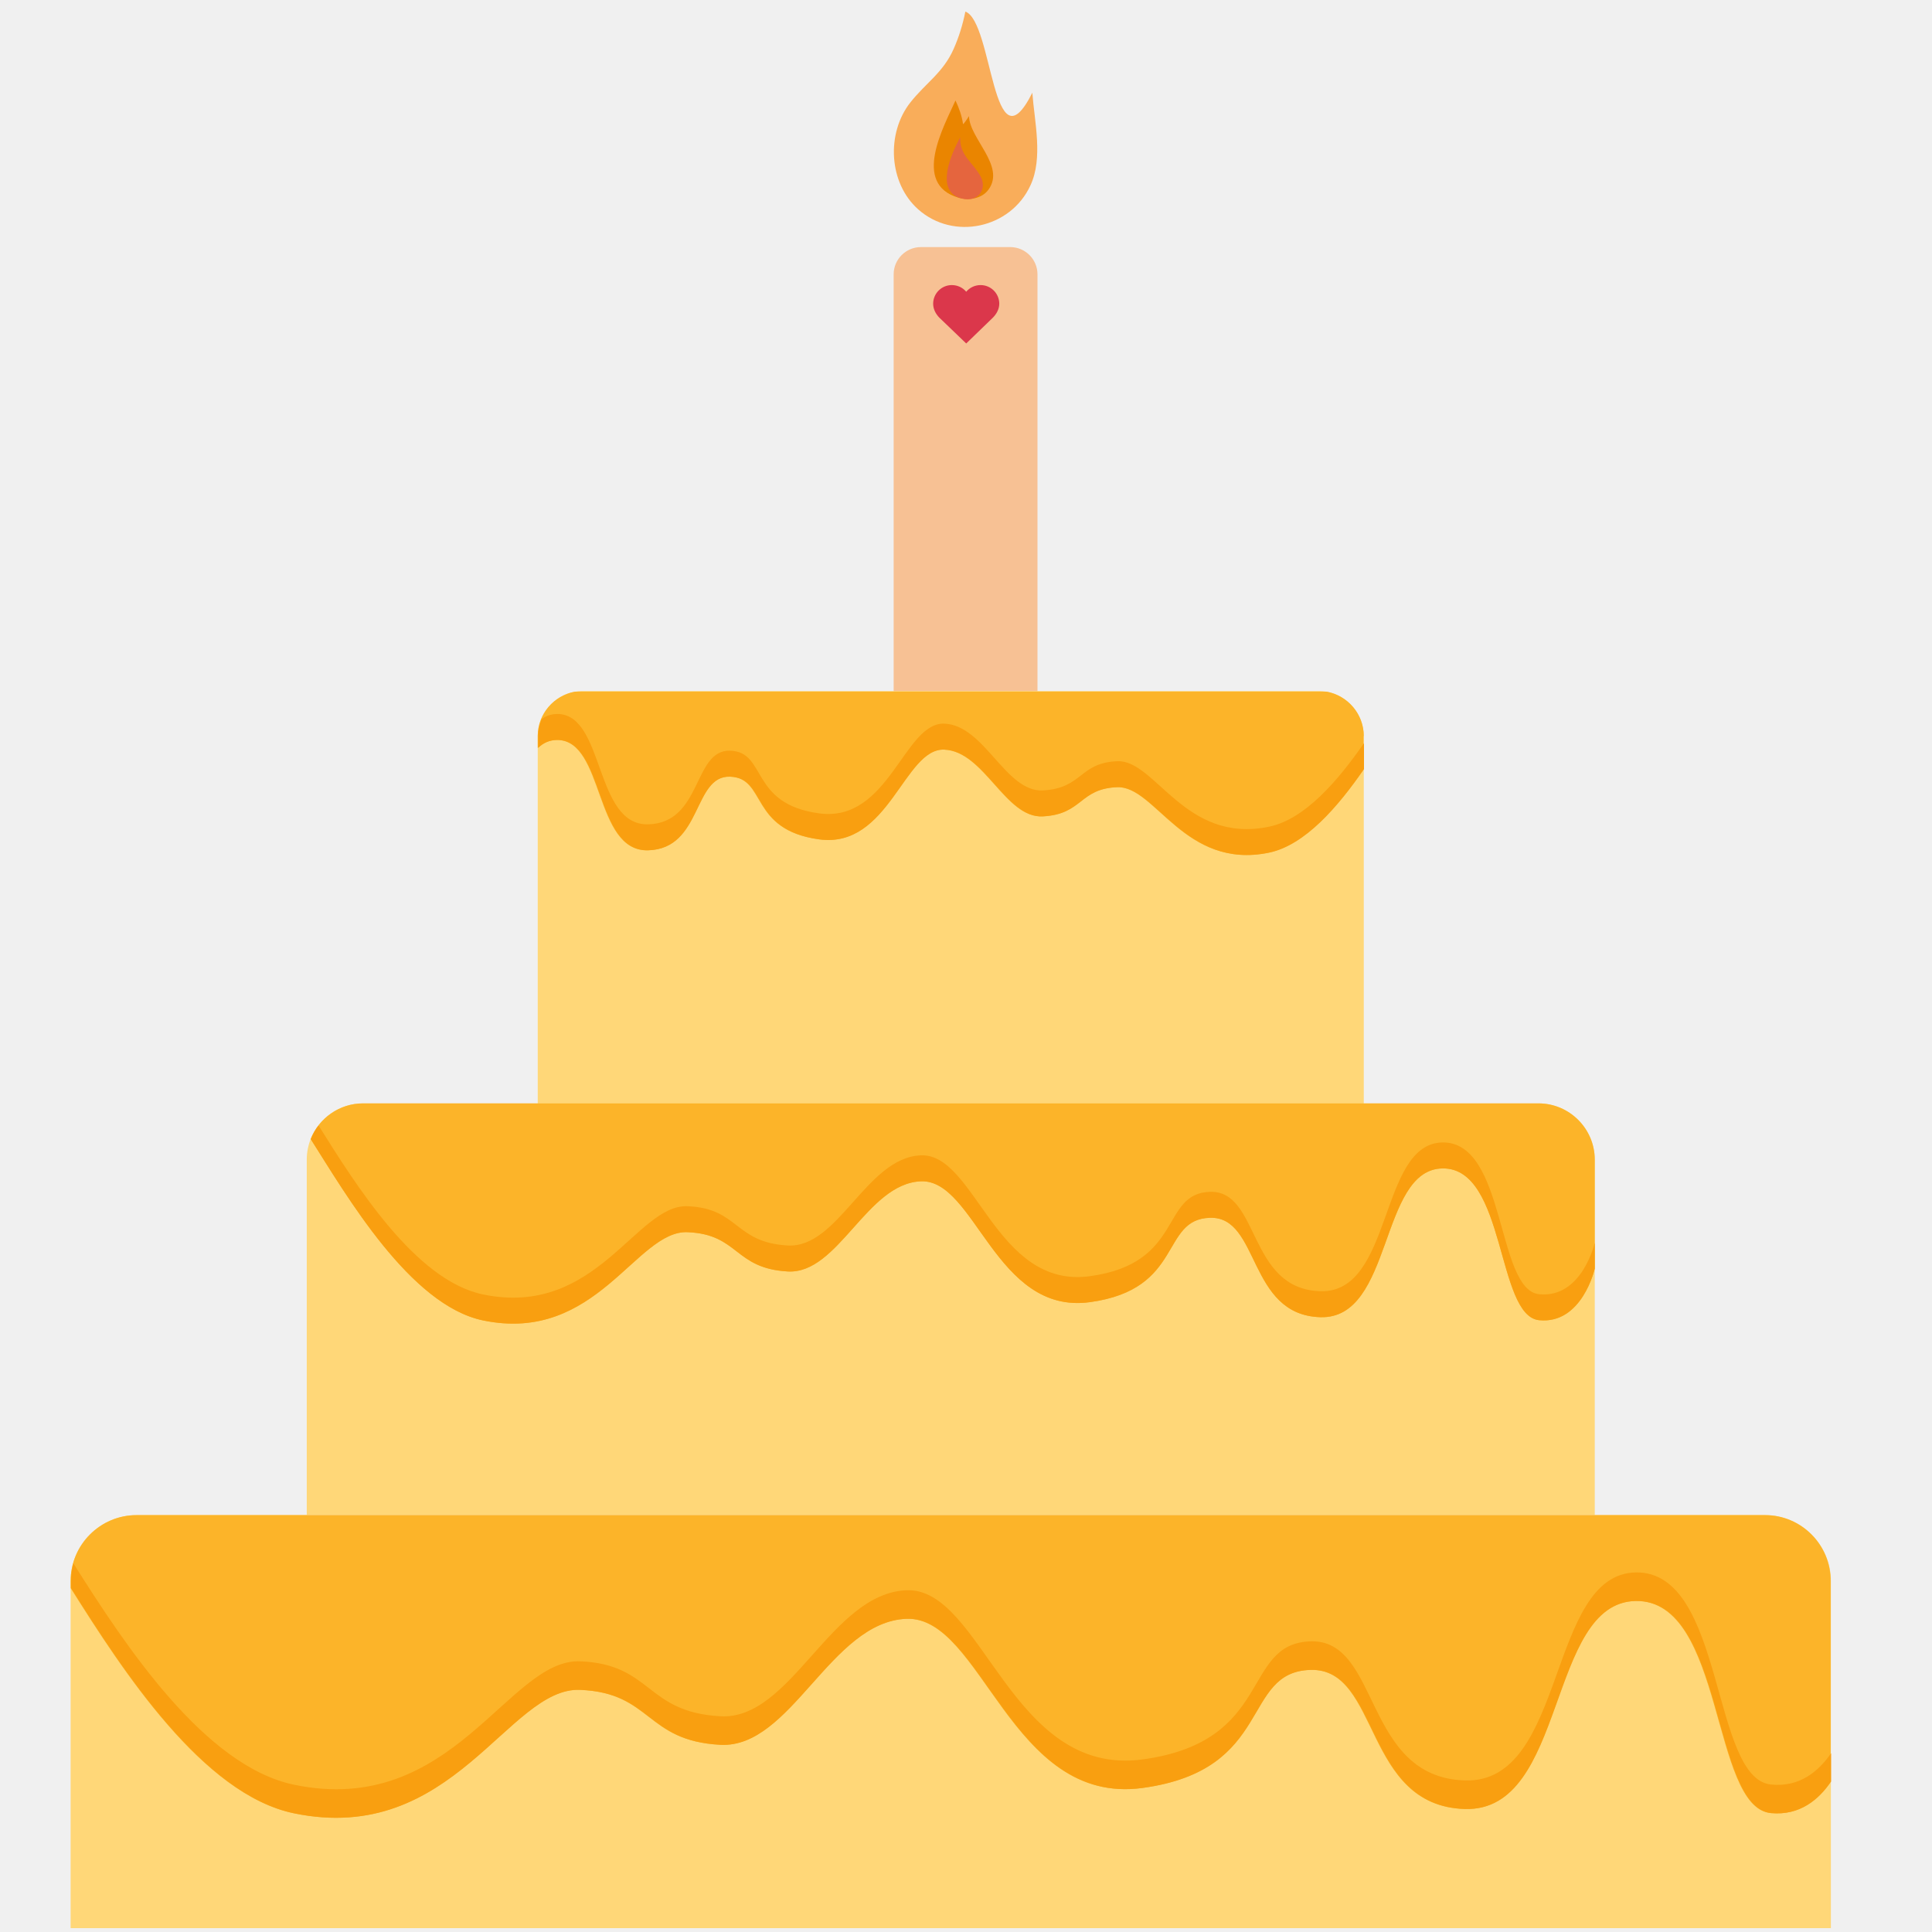
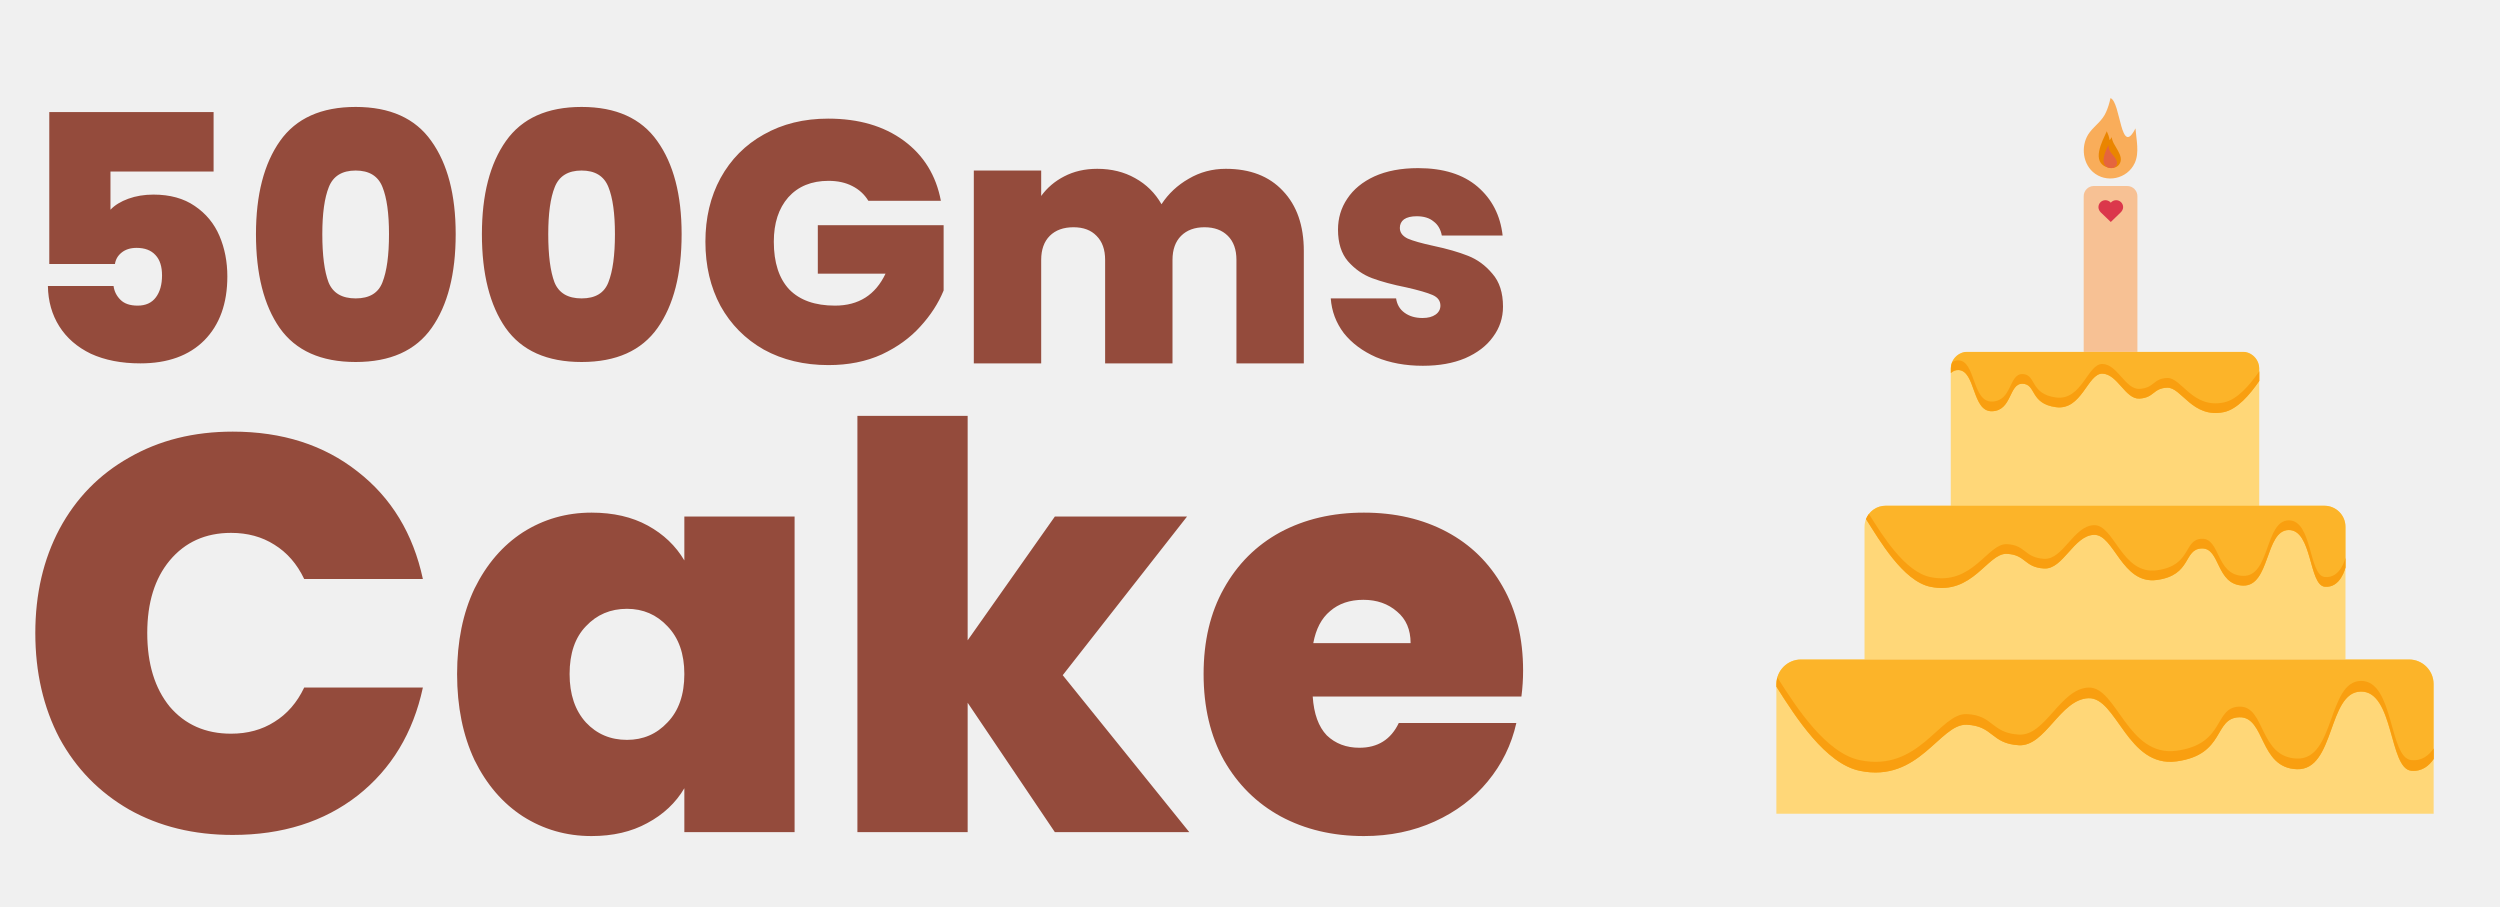
- <svg xmlns="http://www.w3.org/2000/svg" width="800px" height="800px" viewBox="0 0 1024 1024" class="icon" version="1.1">
-   <path d="M 549.888 378.425 h -76.231 V 145.408 c 0 -7.964 6.485 -14.45 14.45 -14.45 h 47.331 c 7.964 0 14.45 6.485 14.45 14.45 v 233.017 Z" fill="#f7c194" />
-   <path d="M 547.157 49.152 c -21.276 42.325 -20.821 -37.774 -35.499 -43.008 c -1.365 6.827 -3.413 13.54 -6.258 19.911 c -5.575 12.515 -14.791 17.977 -22.869 28.217 c -12.857 16.27 -11.605 42.667 4.096 56.661 c 18.773 16.725 49.038 10.126 59.506 -12.629 c 6.827 -14.563 2.162 -33.678 1.024 -49.152 Z" fill="#f9ad5a" />
-   <path d="M 529.635 160.995 c 0 -5.461 -4.437 -9.899 -9.899 -9.899 c -3.072 0 -5.803 1.365 -7.623 3.527 c -1.82 -2.162 -4.551 -3.527 -7.623 -3.527 c -5.461 0 -9.899 4.437 -9.899 9.899 c 0 2.844 1.365 5.348 3.186 7.282 l 14.336 13.767 l 14.108 -13.653 c 1.82 -1.82 3.413 -4.437 3.413 -7.396 Z" fill="#db374b" />
-   <path d="M 506.425 53.248 c -6.258 13.995 -23.211 44.26 1.593 51.541 c 5.461 1.593 12.402 0.569 15.929 -4.324 c 9.102 -12.515 -10.126 -26.965 -10.354 -38.912 c -0.228 0.228 -3.072 4.892 -3.186 4.096 c -0.569 -4.21 -2.162 -8.533 -3.982 -12.402 Z" fill="#ea8500" />
-   <path d="M 508.928 72.818 c -4.437 8.078 -13.995 28.786 0.91 32.427 c 8.647 2.162 13.653 -5.12 9.785 -11.947 c -4.096 -7.396 -11.037 -10.809 -10.695 -20.48 Z" fill="#e5653e" />
-   <path d="M 970.411 1021.95 h -932.978 V 837.973 c 0 -19.229 15.701 -34.93 34.93 -34.93 h 863.118 c 19.229 0 34.93 15.701 34.93 34.93 v 183.979 Z" fill="#ffd778" />
-   <path d="M 845.255 803.043 h -682.667 V 614.627 c 0 -16.384 13.426 -29.81 29.81 -29.81 h 623.047 c 16.384 0 29.81 13.426 29.81 29.81 v 188.416 Z M 722.83 584.818 H 285.013 V 390.144 c 0 -13.198 10.809 -23.893 23.893 -23.893 h 390.03 c 13.198 0 23.893 10.809 23.893 23.893 V 584.818 Z" fill="#ffd778" />
-   <path d="M 815.445 584.818 H 192.398 c -12.515 0 -23.325 7.851 -27.762 18.887 C 183.751 633.742 217.315 691.769 256 699.847 c 60.302 12.515 81.124 -47.901 108.43 -46.763 s 24.576 19.229 53.134 20.821 c 26.852 1.479 41.757 -46.649 70.542 -47.787 c 28.786 -1.138 39.481 70.883 89.543 64.057 s 37.205 -44.032 63.715 -44.715 c 26.51 -0.796 19.797 51.541 58.482 52.679 s 31.061 -78.393 64.74 -78.848 s 28.445 78.165 51.2 80.441 s 29.468 -27.307 29.468 -27.307 v -57.799 c 0 -16.384 -13.426 -29.81 -29.81 -29.81 Z" fill="#fcb429" />
-   <path d="M 815.787 685.966 c -22.756 -2.276 -17.408 -80.896 -51.2 -80.441 s -26.055 79.986 -64.74 78.848 s -31.971 -53.475 -58.482 -52.679 c -26.51 0.796 -13.653 37.888 -63.715 44.715 s -60.644 -65.195 -89.543 -64.057 s -43.691 49.266 -70.542 47.787 c -28.445 -1.593 -25.828 -19.683 -53.134 -20.821 S 316.302 698.595 256 686.08 c -36.068 -7.509 -67.584 -58.368 -87.154 -89.543 c -1.707 2.162 -3.072 4.665 -4.096 7.282 C 183.751 633.742 217.315 691.769 256 699.847 c 60.302 12.515 81.124 -47.901 108.43 -46.763 s 24.576 19.229 53.134 20.821 c 26.852 1.479 41.757 -46.649 70.542 -47.787 s 39.481 70.883 89.543 64.057 s 37.205 -44.032 63.715 -44.715 c 26.51 -0.796 19.797 51.541 58.482 52.679 s 31.061 -78.393 64.74 -78.848 s 28.445 78.165 51.2 80.441 s 29.468 -27.307 29.468 -27.307 v -13.767 s -6.713 29.582 -29.468 27.307 Z" fill="#f99f10" />
-   <path d="M 722.83 390.144 c 0 -11.719 -8.533 -21.504 -19.683 -23.552 H 304.697 c -11.15 2.048 -19.683 11.833 -19.683 23.552 v 6.258 c 2.844 -2.731 6.144 -4.21 10.354 -4.21 c 25.031 0.341 19.342 59.278 48.014 58.482 c 28.672 -0.796 23.666 -39.595 43.349 -39.026 s 10.126 28.103 47.218 33.223 s 45.056 -48.355 66.332 -47.559 c 21.39 0.796 32.427 36.523 52.338 35.385 c 21.163 -1.138 19.115 -14.677 39.367 -15.474 c 20.253 -0.796 35.726 43.918 80.441 34.702 c 19.115 -3.982 36.636 -24.462 50.29 -44.26 v -17.522 Z" fill="#fcb429" />
-   <path d="M 672.654 438.158 c -44.715 9.33 -60.188 -35.499 -80.441 -34.702 c -20.253 0.796 -18.318 14.336 -39.367 15.474 c -19.911 1.138 -30.948 -34.589 -52.338 -35.385 c -21.39 -0.796 -29.241 52.565 -66.332 47.559 c -37.092 -5.006 -27.534 -32.654 -47.218 -33.223 S 372.281 436.11 343.609 436.907 c -28.672 0.796 -22.983 -58.141 -48.014 -58.482 c -3.3 0 -6.144 0.91 -8.533 2.731 c -1.138 2.844 -1.82 5.803 -1.82 8.988 v 6.258 c 2.844 -2.731 6.144 -4.21 10.354 -4.21 c 25.031 0.341 19.342 59.278 48.014 58.482 c 28.672 -0.796 23.666 -39.595 43.349 -39.026 s 10.126 28.103 47.218 33.223 s 45.056 -48.355 66.332 -47.559 c 21.39 0.796 32.427 36.523 52.338 35.385 c 21.163 -1.138 19.115 -14.677 39.367 -15.474 c 20.253 -0.796 35.726 43.918 80.441 34.702 c 19.115 -3.982 36.636 -24.462 50.29 -44.26 v -13.767 c -13.767 19.797 -31.175 40.277 -50.29 44.26 Z" fill="#f99f10" />
-   <path d="M 935.595 803.043 H 72.363 c -19.229 0 -34.93 15.701 -34.93 34.93 v 3.755 c 27.534 43.804 69.973 109.341 118.215 119.353 c 84.309 17.522 113.55 -67.015 151.666 -65.422 c 38.229 1.593 34.475 26.965 74.297 29.127 c 37.547 2.048 58.368 -65.195 98.645 -66.787 c 40.277 -1.593 55.182 99.214 125.155 89.657 s 51.996 -61.554 89.088 -62.578 c 37.092 -1.024 27.762 72.135 81.806 73.728 c 54.158 1.593 43.349 -109.568 90.567 -110.251 c 47.218 -0.683 39.822 109.227 71.566 112.413 c 15.36 1.479 25.486 -7.282 31.858 -16.725 v -106.155 c 0.114 -19.342 -15.588 -35.044 -34.702 -35.044 Z" fill="#fcb429" />
-   <path d="M 938.667 945.835 c -31.858 -3.186 -24.349 -113.095 -71.566 -112.413 c -47.218 0.683 -36.523 111.843 -90.567 110.251 c -54.158 -1.593 -44.715 -74.752 -81.806 -73.728 c -37.092 1.024 -19.115 53.02 -89.088 62.578 s -84.878 -91.25 -125.155 -89.657 c -40.277 1.593 -61.099 68.949 -98.645 66.787 c -39.822 -2.162 -36.068 -27.534 -74.297 -29.127 c -38.229 -1.593 -67.356 82.944 -151.666 65.422 c -47.445 -9.899 -89.429 -73.614 -116.963 -117.305 c -0.796 2.958 -1.252 6.03 -1.252 9.33 v 3.755 c 27.534 43.804 69.973 109.341 118.215 119.353 c 84.309 17.522 113.55 -67.015 151.666 -65.422 c 38.229 1.593 34.475 26.965 74.297 29.127 c 37.547 2.048 58.368 -65.195 98.645 -66.787 c 40.277 -1.593 55.182 99.214 125.155 89.657 s 51.996 -61.554 89.088 -62.578 c 37.092 -1.024 27.762 72.135 81.806 73.728 c 54.158 1.593 43.349 -109.568 90.567 -110.251 c 47.218 -0.683 39.822 109.227 71.566 112.413 c 15.36 1.479 25.486 -7.282 31.858 -16.725 v -15.019 c -6.485 9.444 -16.611 18.204 -31.858 16.611 Z" fill="#f99f10" />
+ <svg xmlns="http://www.w3.org/2000/svg" width="80" height="29" viewBox="0 0 80 29" fill="none">
+   <path d="M6.835 5.49H3.535V6.711C3.674 6.564 3.865 6.447 4.107 6.359C4.349 6.271 4.617 6.227 4.91 6.227C5.438 6.227 5.878 6.348 6.23 6.59C6.589 6.832 6.853 7.151 7.022 7.547C7.191 7.943 7.275 8.376 7.275 8.845C7.275 9.71 7.029 10.392 6.538 10.891C6.047 11.382 5.365 11.628 4.492 11.628C3.883 11.628 3.355 11.525 2.908 11.32C2.468 11.107 2.131 10.814 1.896 10.44C1.661 10.066 1.54 9.637 1.533 9.153H3.634C3.656 9.322 3.729 9.468 3.854 9.593C3.979 9.718 4.162 9.78 4.404 9.78C4.661 9.78 4.855 9.692 4.987 9.516C5.119 9.34 5.185 9.105 5.185 8.812C5.185 8.526 5.115 8.31 4.976 8.163C4.837 8.009 4.635 7.932 4.371 7.932C4.173 7.932 4.012 7.983 3.887 8.086C3.77 8.181 3.7 8.302 3.678 8.449H1.577V3.587H6.835V5.49ZM8.191 7.492C8.191 6.231 8.448 5.237 8.961 4.511C9.474 3.785 10.281 3.422 11.381 3.422C12.481 3.422 13.288 3.785 13.801 4.511C14.322 5.237 14.582 6.231 14.582 7.492C14.582 8.768 14.325 9.769 13.812 10.495C13.299 11.221 12.488 11.584 11.381 11.584C10.274 11.584 9.463 11.221 8.95 10.495C8.444 9.769 8.191 8.768 8.191 7.492ZM12.448 7.492C12.448 6.832 12.378 6.33 12.239 5.985C12.1 5.633 11.814 5.457 11.381 5.457C10.948 5.457 10.662 5.633 10.523 5.985C10.384 6.33 10.314 6.832 10.314 7.492C10.314 8.167 10.38 8.68 10.512 9.032C10.651 9.377 10.941 9.549 11.381 9.549C11.821 9.549 12.107 9.377 12.239 9.032C12.378 8.68 12.448 8.167 12.448 7.492ZM15.421 7.492C15.421 6.231 15.677 5.237 16.191 4.511C16.704 3.785 17.511 3.422 18.611 3.422C19.711 3.422 20.517 3.785 21.031 4.511C21.551 5.237 21.812 6.231 21.812 7.492C21.812 8.768 21.555 9.769 21.042 10.495C20.528 11.221 19.718 11.584 18.611 11.584C17.503 11.584 16.693 11.221 16.18 10.495C15.674 9.769 15.421 8.768 15.421 7.492ZM19.678 7.492C19.678 6.832 19.608 6.33 19.469 5.985C19.329 5.633 19.043 5.457 18.611 5.457C18.178 5.457 17.892 5.633 17.753 5.985C17.613 6.33 17.544 6.832 17.544 7.492C17.544 8.167 17.61 8.68 17.742 9.032C17.881 9.377 18.171 9.549 18.611 9.549C19.051 9.549 19.337 9.377 19.469 9.032C19.608 8.68 19.678 8.167 19.678 7.492ZM27.787 6.425C27.662 6.22 27.49 6.062 27.27 5.952C27.057 5.842 26.804 5.787 26.511 5.787C25.968 5.787 25.539 5.963 25.224 6.315C24.916 6.667 24.762 7.14 24.762 7.734C24.762 8.401 24.927 8.911 25.257 9.263C25.594 9.608 26.082 9.78 26.72 9.78C27.475 9.78 28.014 9.439 28.337 8.757H26.17V7.206H30.196V9.296C30.027 9.707 29.778 10.092 29.448 10.451C29.125 10.81 28.715 11.107 28.216 11.342C27.717 11.569 27.149 11.683 26.511 11.683C25.734 11.683 25.044 11.518 24.443 11.188C23.849 10.851 23.387 10.385 23.057 9.791C22.734 9.19 22.573 8.504 22.573 7.734C22.573 6.971 22.734 6.293 23.057 5.699C23.387 5.098 23.849 4.632 24.443 4.302C25.037 3.965 25.723 3.796 26.5 3.796C27.475 3.796 28.282 4.031 28.92 4.5C29.558 4.969 29.954 5.611 30.108 6.425H27.787ZM39.225 5.402C40.003 5.402 40.611 5.637 41.051 6.106C41.499 6.575 41.722 7.217 41.722 8.031V11.628H39.566V8.317C39.566 7.987 39.475 7.73 39.291 7.547C39.108 7.364 38.859 7.272 38.543 7.272C38.228 7.272 37.979 7.364 37.795 7.547C37.612 7.73 37.52 7.987 37.52 8.317V11.628H35.364V8.317C35.364 7.987 35.273 7.73 35.089 7.547C34.913 7.364 34.668 7.272 34.352 7.272C34.03 7.272 33.777 7.364 33.593 7.547C33.41 7.73 33.318 7.987 33.318 8.317V11.628H31.162V5.457H33.318V6.271C33.509 6.007 33.755 5.798 34.055 5.644C34.363 5.483 34.715 5.402 35.111 5.402C35.566 5.402 35.969 5.501 36.321 5.699C36.681 5.897 36.963 6.176 37.168 6.535C37.388 6.198 37.678 5.926 38.037 5.721C38.397 5.508 38.793 5.402 39.225 5.402ZM45.532 11.705C44.975 11.705 44.477 11.613 44.036 11.43C43.604 11.239 43.259 10.983 43.002 10.66C42.753 10.33 42.614 9.96 42.584 9.549H44.675C44.704 9.747 44.795 9.901 44.95 10.011C45.103 10.121 45.294 10.176 45.522 10.176C45.697 10.176 45.837 10.139 45.94 10.066C46.042 9.993 46.093 9.897 46.093 9.78C46.093 9.626 46.009 9.512 45.84 9.439C45.672 9.366 45.393 9.285 45.005 9.197C44.565 9.109 44.198 9.01 43.904 8.9C43.611 8.79 43.355 8.61 43.135 8.361C42.922 8.112 42.816 7.774 42.816 7.349C42.816 6.982 42.914 6.652 43.112 6.359C43.31 6.058 43.6 5.82 43.981 5.644C44.37 5.468 44.836 5.38 45.379 5.38C46.185 5.38 46.819 5.578 47.282 5.974C47.743 6.37 48.011 6.891 48.084 7.536H46.138C46.101 7.338 46.013 7.188 45.873 7.085C45.742 6.975 45.562 6.92 45.334 6.92C45.158 6.92 45.023 6.953 44.928 7.019C44.84 7.085 44.795 7.177 44.795 7.294C44.795 7.441 44.88 7.554 45.048 7.635C45.217 7.708 45.489 7.785 45.862 7.866C46.31 7.961 46.68 8.068 46.974 8.185C47.274 8.302 47.535 8.493 47.755 8.757C47.982 9.014 48.096 9.366 48.096 9.813C48.096 10.172 47.989 10.495 47.776 10.781C47.571 11.067 47.274 11.294 46.886 11.463C46.504 11.624 46.053 11.705 45.532 11.705ZM1.13 20.256C1.13 19.008 1.388 17.898 1.904 16.926C2.432 15.942 3.176 15.18 4.136 14.64C5.096 14.088 6.2 13.812 7.448 13.812C9.032 13.812 10.364 14.238 11.444 15.09C12.524 15.93 13.22 17.076 13.532 18.528H9.734C9.506 18.048 9.188 17.682 8.78 17.43C8.384 17.178 7.922 17.052 7.394 17.052C6.578 17.052 5.924 17.346 5.432 17.934C4.952 18.51 4.712 19.284 4.712 20.256C4.712 21.24 4.952 22.026 5.432 22.614C5.924 23.19 6.578 23.478 7.394 23.478C7.922 23.478 8.384 23.352 8.78 23.1C9.188 22.848 9.506 22.482 9.734 22.002H13.532C13.22 23.454 12.524 24.606 11.444 25.458C10.364 26.298 9.032 26.718 7.448 26.718C6.2 26.718 5.096 26.448 4.136 25.908C3.176 25.356 2.432 24.594 1.904 23.622C1.388 22.638 1.13 21.516 1.13 20.256ZM14.627 21.57C14.627 20.526 14.813 19.614 15.185 18.834C15.569 18.054 16.085 17.454 16.733 17.034C17.393 16.614 18.125 16.404 18.929 16.404C19.625 16.404 20.225 16.542 20.729 16.818C21.233 17.094 21.623 17.466 21.899 17.934V16.53H25.427V26.628H21.899V25.224C21.623 25.692 21.227 26.064 20.711 26.34C20.207 26.616 19.613 26.754 18.929 26.754C18.125 26.754 17.393 26.544 16.733 26.124C16.085 25.704 15.569 25.104 15.185 24.324C14.813 23.532 14.627 22.614 14.627 21.57ZM21.899 21.57C21.899 20.922 21.719 20.412 21.359 20.04C21.011 19.668 20.579 19.482 20.063 19.482C19.535 19.482 19.097 19.668 18.749 20.04C18.401 20.4 18.227 20.91 18.227 21.57C18.227 22.218 18.401 22.734 18.749 23.118C19.097 23.49 19.535 23.676 20.063 23.676C20.579 23.676 21.011 23.49 21.359 23.118C21.719 22.746 21.899 22.23 21.899 21.57ZM33.755 26.628L30.965 22.488V26.628H27.437V13.308H30.965V20.49L33.755 16.53H37.985L34.007 21.606L38.057 26.628H33.755ZM48.739 21.462C48.739 21.738 48.721 22.014 48.685 22.29H42.007C42.043 22.842 42.193 23.256 42.457 23.532C42.733 23.796 43.081 23.928 43.501 23.928C44.089 23.928 44.509 23.664 44.761 23.136H48.523C48.367 23.832 48.061 24.456 47.605 25.008C47.161 25.548 46.597 25.974 45.913 26.286C45.229 26.598 44.473 26.754 43.645 26.754C42.649 26.754 41.761 26.544 40.981 26.124C40.213 25.704 39.607 25.104 39.163 24.324C38.731 23.544 38.515 22.626 38.515 21.57C38.515 20.514 38.731 19.602 39.163 18.834C39.595 18.054 40.195 17.454 40.963 17.034C41.743 16.614 42.637 16.404 43.645 16.404C44.641 16.404 45.523 16.608 46.291 17.016C47.059 17.424 47.659 18.012 48.091 18.78C48.523 19.536 48.739 20.43 48.739 21.462ZM45.139 20.58C45.139 20.148 44.995 19.812 44.707 19.572C44.419 19.32 44.059 19.194 43.627 19.194C43.195 19.194 42.841 19.314 42.565 19.554C42.289 19.782 42.109 20.124 42.025 20.58H45.139Z" fill="#944B3C" />
+   <g clip-path="url(#clip0_7_158)">
+     <path d="M68.397 11.531H66.678V6.278C66.678 6.099 66.824 5.952 67.004 5.952H68.071C68.25 5.952 68.397 6.099 68.397 6.278V11.531Z" fill="#F7C194" />
+     <path d="M68.335 4.108C67.855 5.062 67.866 3.256 67.535 3.139C67.504 3.292 67.458 3.444 67.394 3.587C67.268 3.87 67.06 3.993 66.878 4.223C66.588 4.59 66.617 5.185 66.971 5.501C67.394 5.878 68.076 5.729 68.312 5.216C68.466 4.888 68.361 4.457 68.335 4.108Z" fill="#F9AD5A" />
+     <path d="M67.94 6.629C67.94 6.506 67.84 6.406 67.717 6.406C67.648 6.406 67.586 6.437 67.545 6.486C67.504 6.437 67.442 6.406 67.373 6.406C67.25 6.406 67.15 6.506 67.15 6.629C67.15 6.694 67.181 6.75 67.222 6.794L67.545 7.104L67.863 6.796C67.904 6.755 67.94 6.696 67.94 6.629Z" fill="#DB374B" />
+     <path d="M67.417 4.2C67.276 4.516 66.894 5.198 67.453 5.362C67.576 5.398 67.732 5.375 67.812 5.265C68.017 4.983 67.584 4.657 67.578 4.388C67.573 4.393 67.509 4.498 67.507 4.48C67.494 4.385 67.458 4.288 67.417 4.2Z" fill="#EA8500" />
+     <path d="M67.473 4.642C67.373 4.824 67.158 5.291 67.494 5.373C67.689 5.421 67.802 5.257 67.714 5.103C67.622 4.937 67.466 4.86 67.473 4.642Z" fill="#E5653E" />
+     <path d="M77.877 26.039H56.844V21.891C56.844 21.458 57.198 21.104 57.631 21.104H77.089C77.523 21.104 77.877 21.458 77.877 21.891V26.039L77.877 26.039Z" fill="#FFD778" />
+     <path d="M75.055 21.104H59.665V16.856C59.665 16.487 59.968 16.184 60.337 16.184H74.383C74.753 16.184 75.055 16.487 75.055 16.856L75.055 21.104ZM72.295 16.184H62.425V11.795C62.425 11.498 62.669 11.257 62.964 11.257H71.757C72.054 11.257 72.295 11.5 72.295 11.795L72.295 16.184Z" fill="#FFD778" />
+     <path d="M74.383 16.184H60.337C60.055 16.184 59.812 16.361 59.712 16.61C60.142 17.287 60.899 18.595 61.771 18.777C63.131 19.059 63.6 17.697 64.216 17.723C64.831 17.749 64.77 18.157 65.413 18.192C66.019 18.226 66.355 17.141 67.004 17.115C67.653 17.09 67.894 18.713 69.022 18.559C70.151 18.405 69.861 17.567 70.459 17.551C71.056 17.533 70.905 18.713 71.777 18.739C72.649 18.764 72.478 16.971 73.237 16.961C73.996 16.951 73.878 18.723 74.391 18.775C74.904 18.826 75.055 18.159 75.055 18.159V16.856C75.055 16.487 74.753 16.184 74.383 16.184Z" fill="#FCB429" />
+     <path d="M74.391 18.464C73.878 18.413 73.999 16.641 73.237 16.651C72.475 16.661 72.649 18.454 71.777 18.428C70.905 18.403 71.056 17.223 70.459 17.241C69.861 17.259 70.151 18.095 69.022 18.249C67.894 18.403 67.655 16.779 67.004 16.805C66.352 16.83 66.019 17.915 65.413 17.882C64.772 17.846 64.831 17.438 64.216 17.413C63.6 17.387 63.131 18.749 61.771 18.467C60.958 18.298 60.248 17.151 59.806 16.448C59.768 16.497 59.737 16.553 59.714 16.612C60.142 17.287 60.899 18.595 61.771 18.777C63.131 19.059 63.6 17.697 64.216 17.723C64.831 17.749 64.77 18.157 65.413 18.192C66.019 18.226 66.355 17.141 67.004 17.115C67.653 17.09 67.894 18.713 69.022 18.559C70.151 18.405 69.861 17.567 70.459 17.551C71.056 17.533 70.905 18.713 71.777 18.739C72.649 18.764 72.478 16.971 73.237 16.961C73.996 16.951 73.878 18.723 74.391 18.775C74.904 18.826 75.055 18.159 75.055 18.159V17.849C75.055 17.849 74.904 18.516 74.391 18.464Z" fill="#F99F10" />
+     <path d="M72.295 11.795C72.295 11.531 72.103 11.311 71.852 11.264H62.869C62.618 11.311 62.425 11.531 62.425 11.795V11.936C62.489 11.875 62.564 11.841 62.659 11.841C63.223 11.849 63.095 13.178 63.741 13.16C64.388 13.142 64.275 12.267 64.718 12.28C65.162 12.293 64.947 12.914 65.783 13.029C66.619 13.145 66.799 11.939 67.278 11.957C67.76 11.975 68.009 12.78 68.458 12.755C68.935 12.729 68.889 12.424 69.346 12.406C69.802 12.388 70.151 13.396 71.159 13.188C71.59 13.098 71.985 12.637 72.293 12.19V11.795H72.295Z" fill="#FCB429" />
+     <path d="M71.164 12.878C70.156 13.088 69.807 12.078 69.351 12.095C68.894 12.113 68.938 12.419 68.463 12.444C68.014 12.47 67.766 11.665 67.283 11.647C66.801 11.629 66.624 12.832 65.788 12.719C64.952 12.606 65.167 11.983 64.724 11.97C64.28 11.957 64.393 12.832 63.746 12.85C63.1 12.867 63.228 11.539 62.664 11.531C62.59 11.531 62.525 11.552 62.471 11.593C62.446 11.657 62.431 11.723 62.431 11.795V11.936C62.495 11.875 62.569 11.841 62.664 11.841C63.228 11.849 63.1 13.178 63.746 13.16C64.393 13.142 64.28 12.267 64.724 12.28C65.167 12.293 64.952 12.914 65.788 13.029C66.624 13.145 66.804 11.939 67.283 11.957C67.766 11.975 68.014 12.78 68.463 12.755C68.94 12.729 68.894 12.424 69.351 12.406C69.807 12.388 70.156 13.396 71.164 13.188C71.595 13.098 71.99 12.637 72.298 12.19V11.88C71.988 12.326 71.595 12.788 71.164 12.878Z" fill="#F99F10" />
+     <path d="M77.092 21.104H57.631C57.198 21.104 56.844 21.458 56.844 21.891V21.976C57.465 22.963 58.421 24.441 59.509 24.666C61.41 25.061 62.069 23.156 62.928 23.192C63.79 23.227 63.705 23.799 64.603 23.848C65.45 23.894 65.919 22.378 66.827 22.343C67.735 22.307 68.071 24.579 69.648 24.364C71.226 24.148 70.82 22.976 71.657 22.953C72.493 22.93 72.283 24.579 73.501 24.615C74.722 24.651 74.478 22.145 75.543 22.13C76.607 22.114 76.44 24.592 77.156 24.664C77.502 24.697 77.731 24.5 77.874 24.287V21.894C77.877 21.458 77.523 21.104 77.092 21.104Z" fill="#FCB429" />
+     <path d="M77.161 24.323C76.443 24.251 76.612 21.773 75.548 21.789C74.483 21.804 74.724 24.31 73.506 24.274C72.285 24.238 72.498 22.589 71.662 22.612C70.826 22.635 71.231 23.807 69.653 24.023C68.076 24.238 67.74 21.966 66.832 22.002C65.924 22.037 65.455 23.556 64.608 23.507C63.71 23.458 63.795 22.886 62.933 22.851C62.071 22.815 61.415 24.72 59.514 24.325C58.444 24.102 57.498 22.666 56.877 21.681C56.859 21.747 56.849 21.817 56.849 21.891V21.976C57.47 22.963 58.426 24.441 59.514 24.666C61.415 25.061 62.074 23.156 62.933 23.192C63.795 23.227 63.71 23.799 64.608 23.848C65.455 23.894 65.924 22.378 66.832 22.343C67.74 22.307 68.076 24.579 69.653 24.364C71.231 24.148 70.826 22.976 71.662 22.953C72.498 22.93 72.288 24.579 73.506 24.615C74.727 24.651 74.483 22.145 75.548 22.13C76.612 22.114 76.446 24.592 77.161 24.664C77.507 24.697 77.736 24.5 77.879 24.287V23.948C77.733 24.161 77.505 24.359 77.161 24.323Z" fill="#F99F10" />
+   </g>
+   <defs>
+     <clipPath id="clip0_7_158">
+       <rect width="23.085" height="23.085" fill="white" transform="translate(56 3)" />
+     </clipPath>
+   </defs>
</svg>
